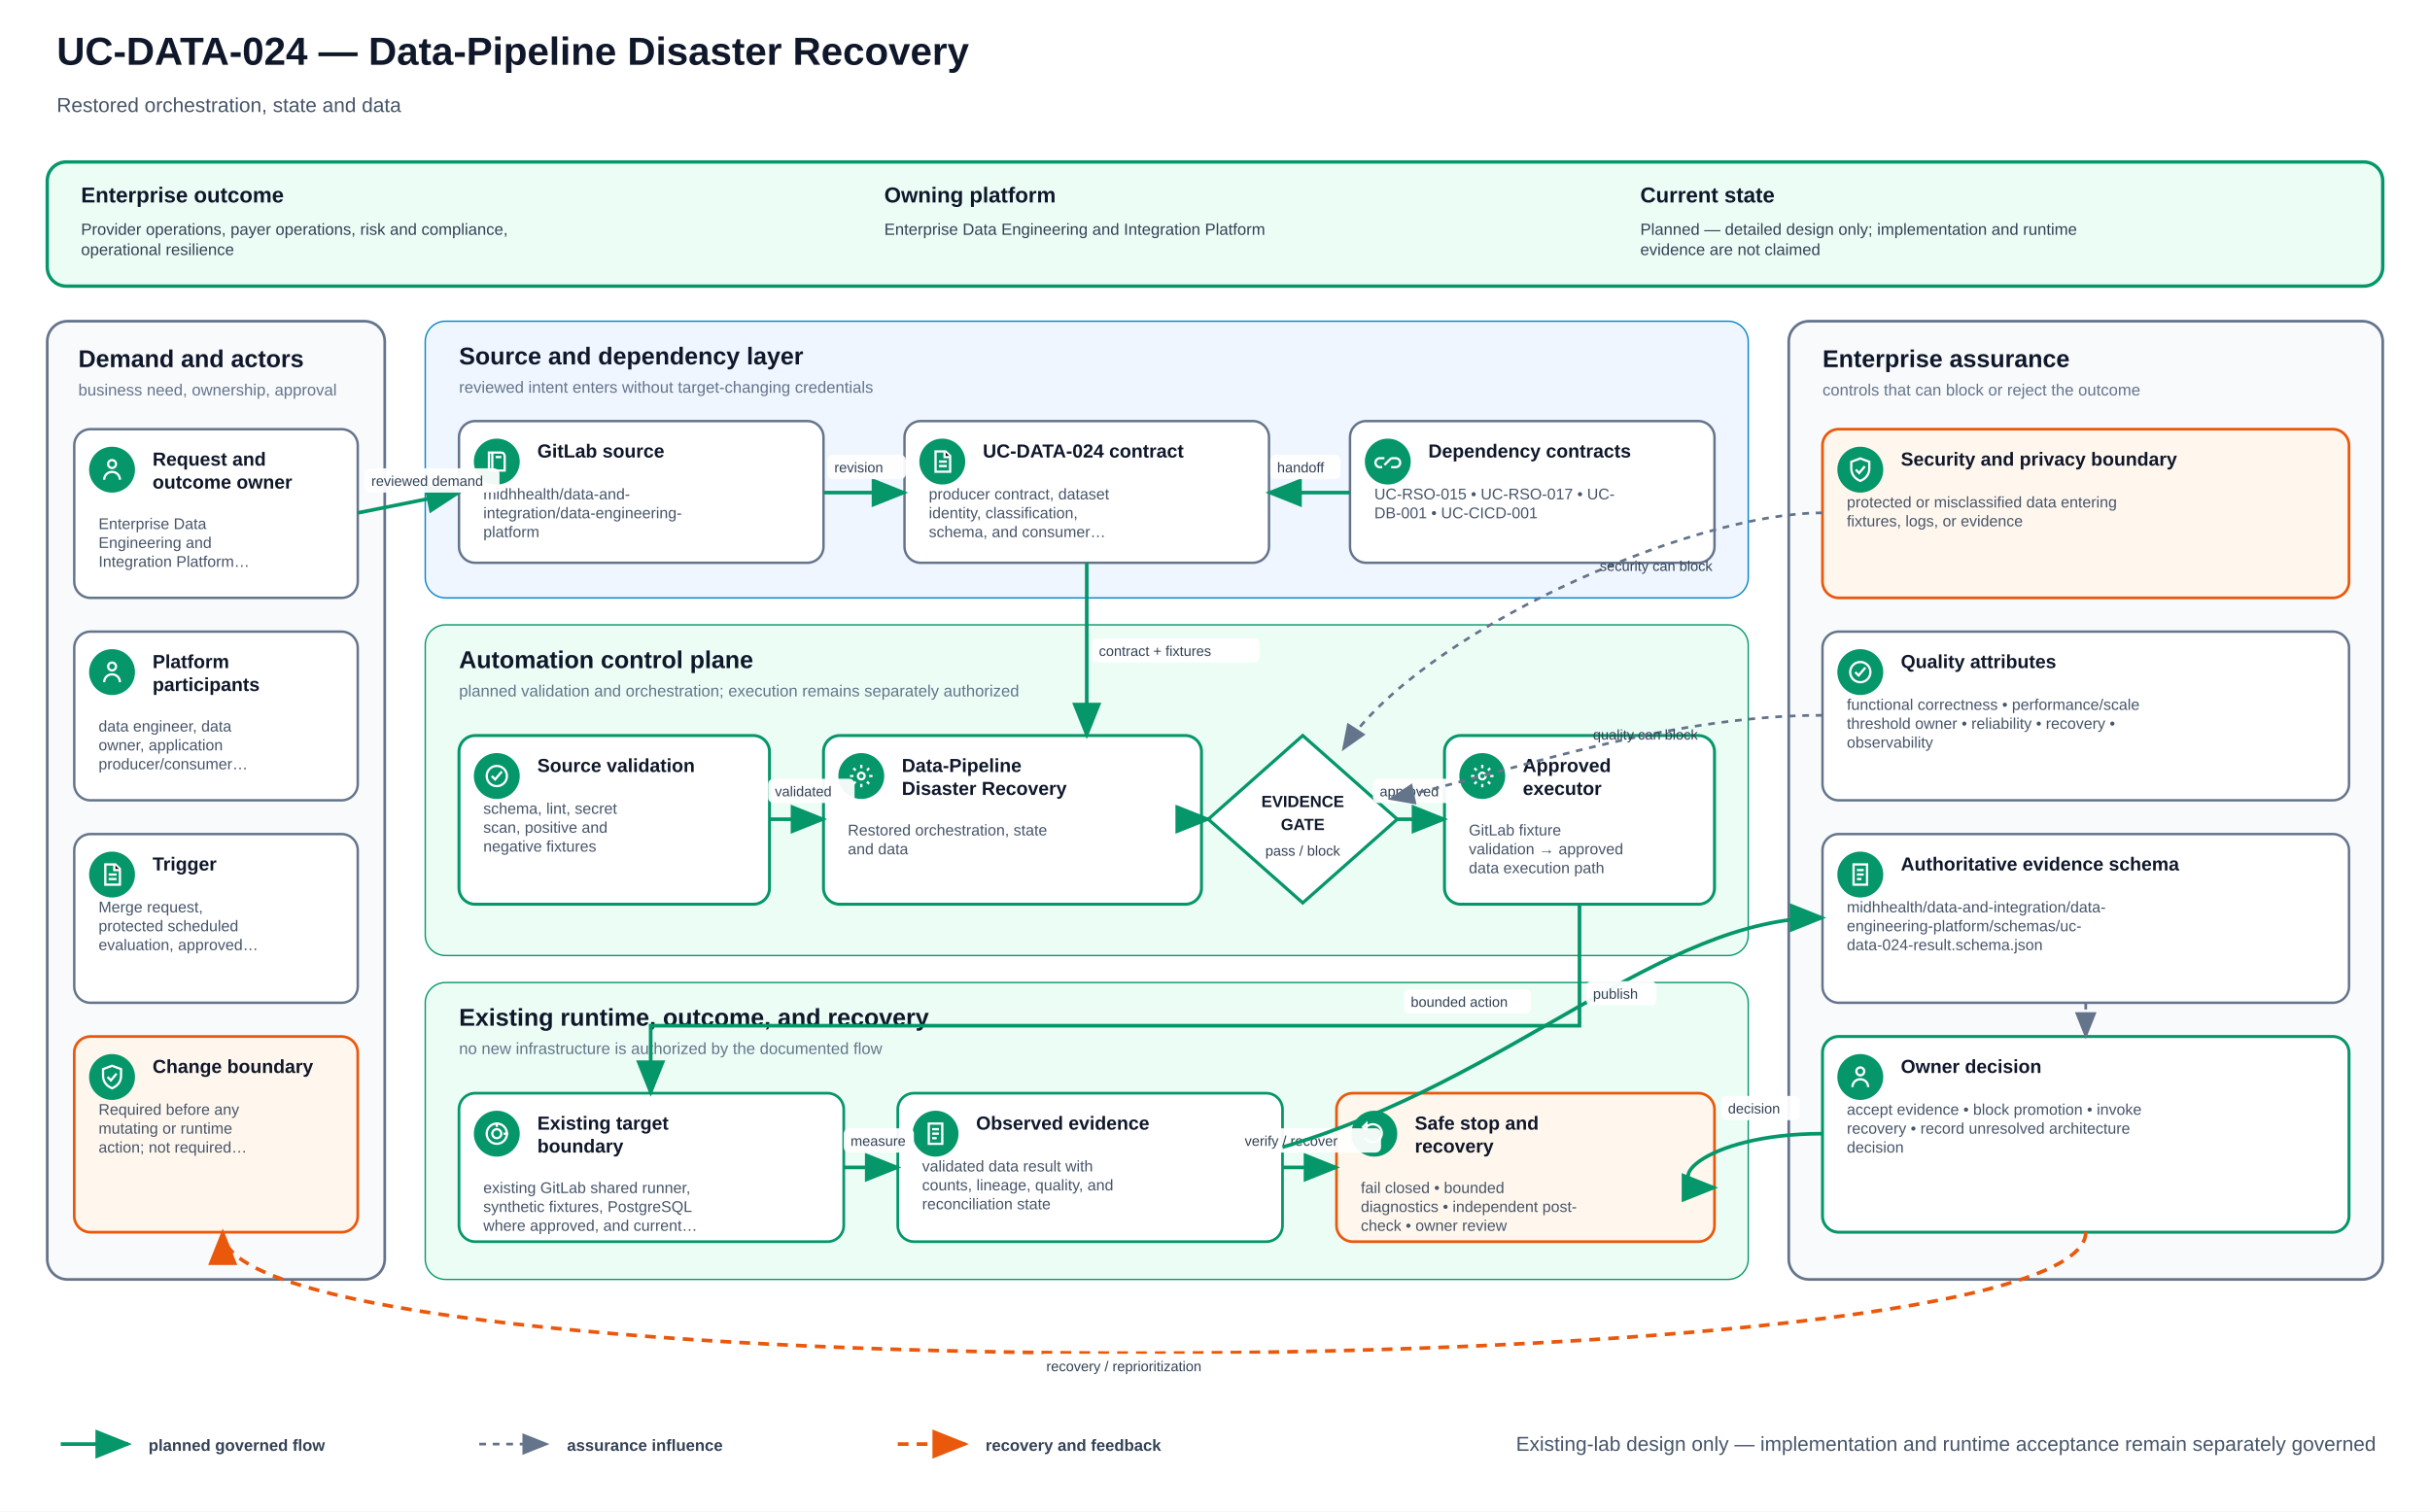
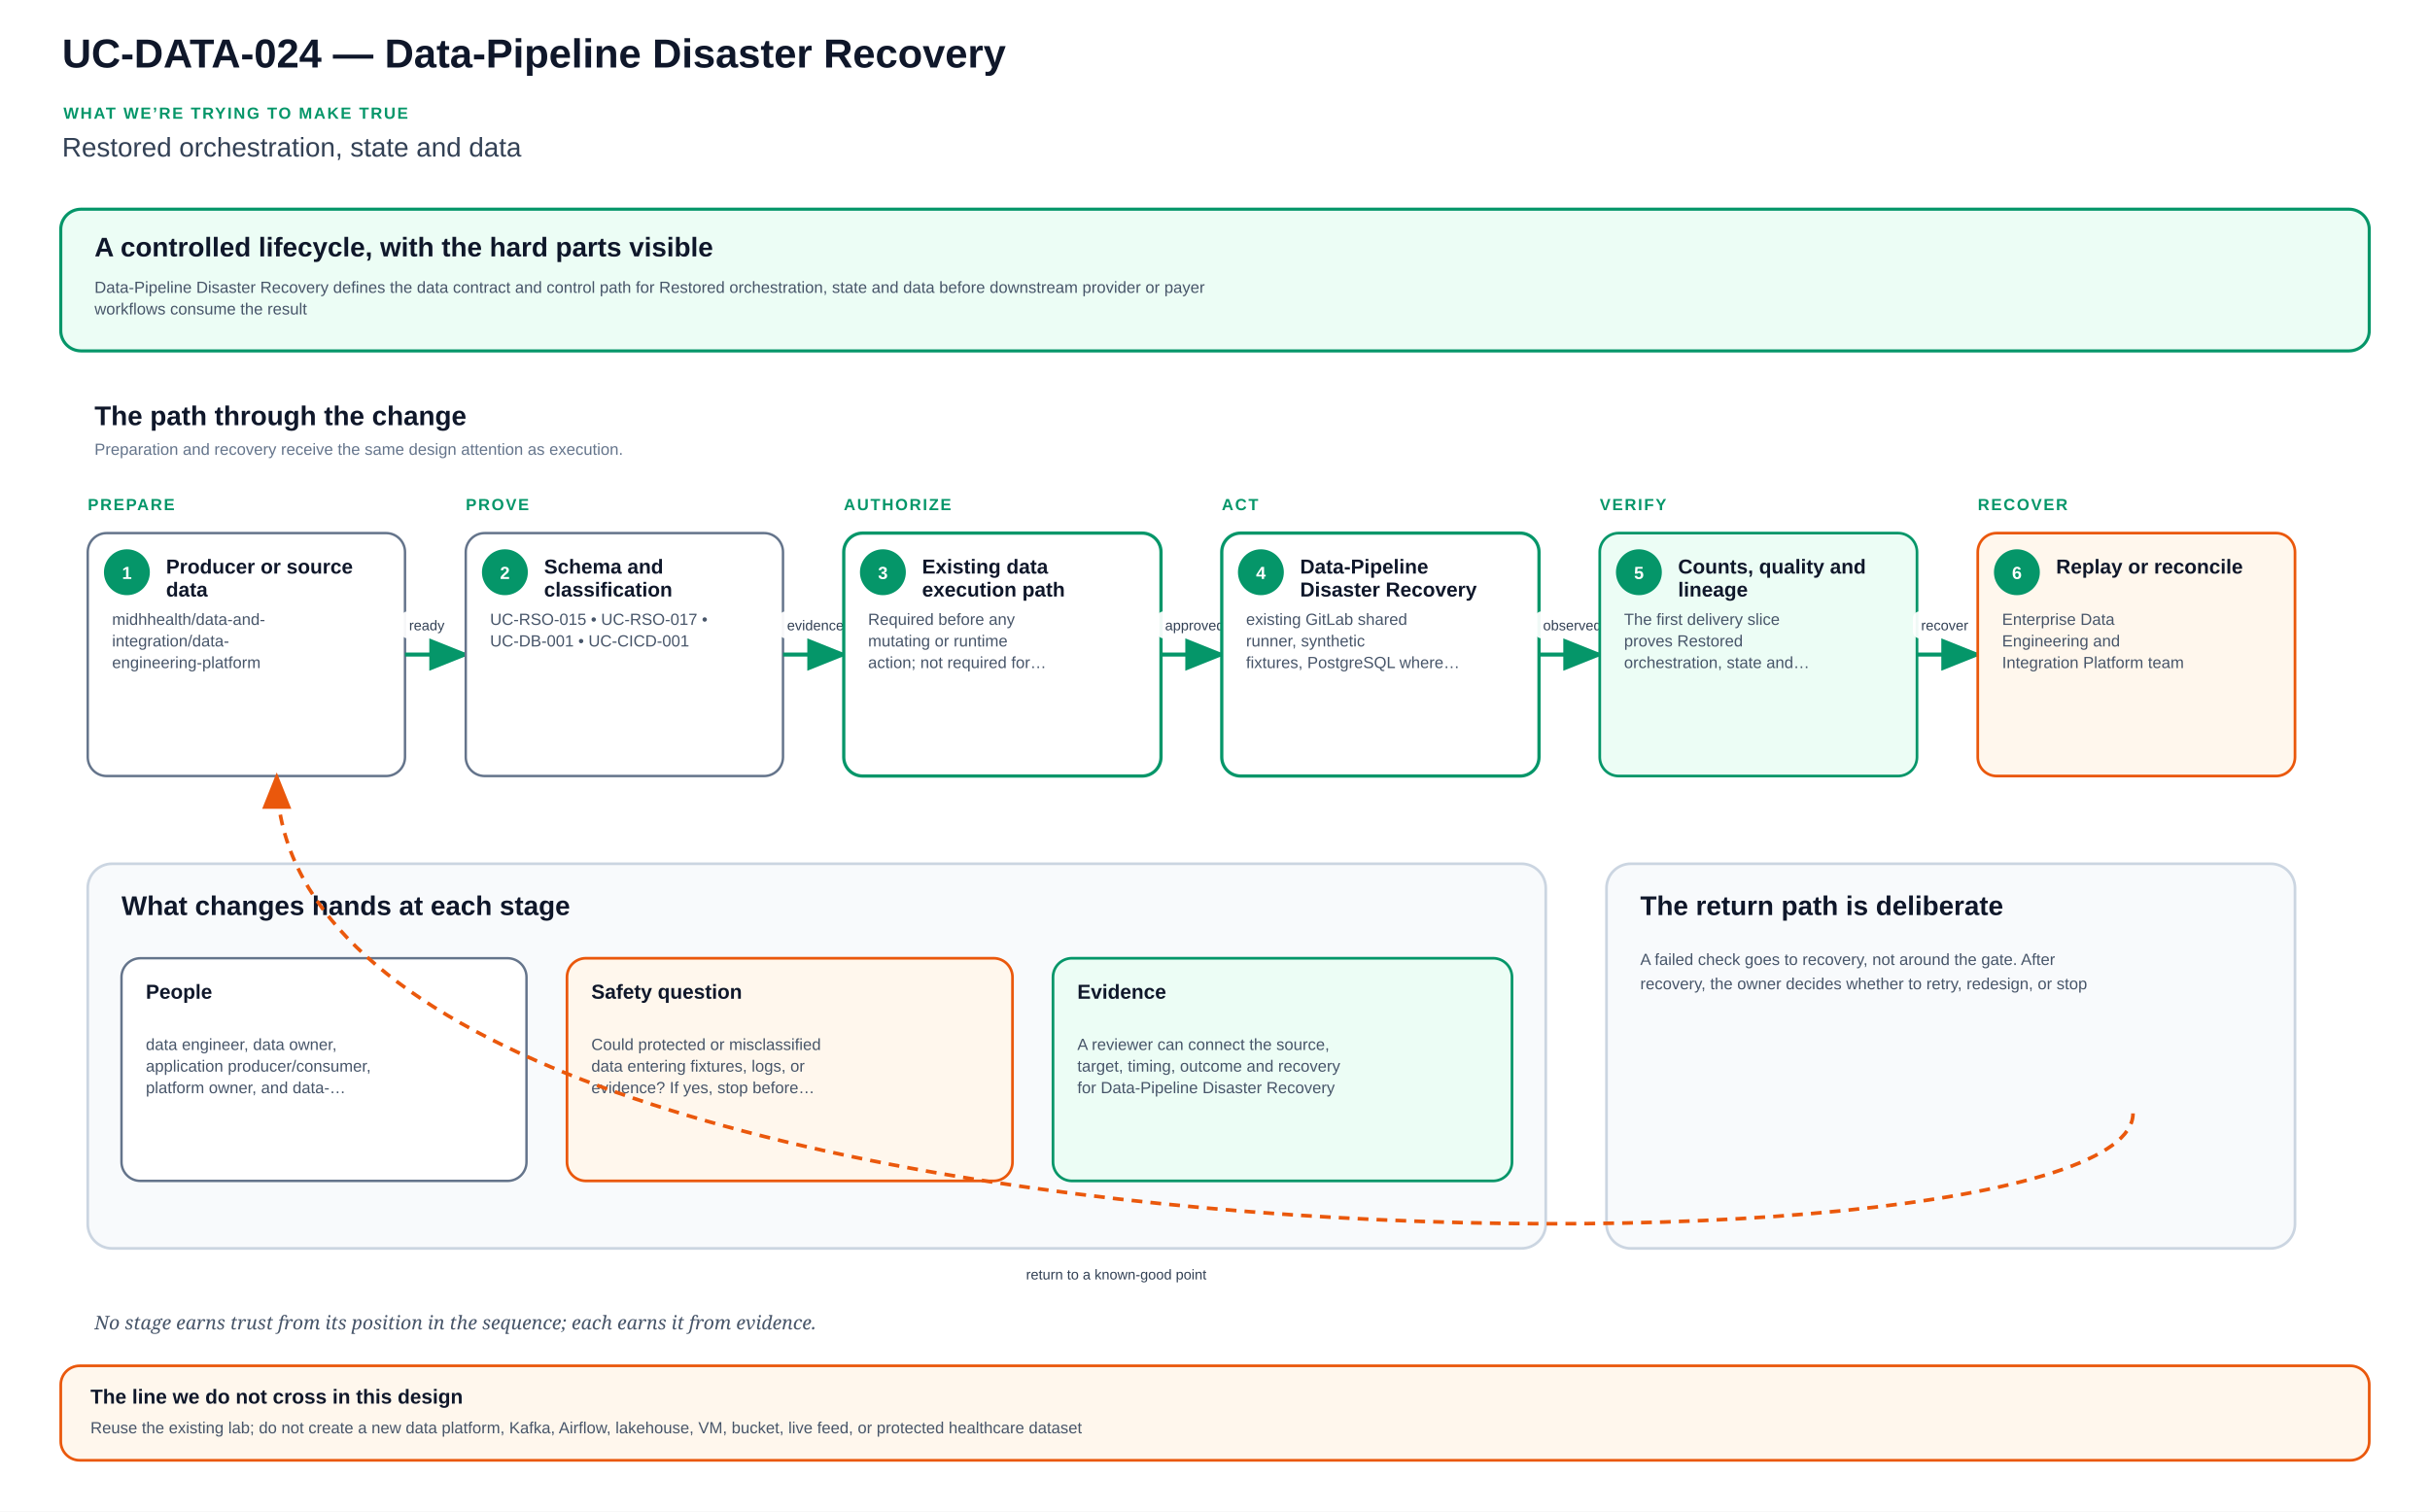
- <svg xmlns="http://www.w3.org/2000/svg" width="1800" height="1120" viewBox="0 0 1800 1120" role="img" aria-labelledby="title desc">
+ <svg xmlns="http://www.w3.org/2000/svg" width="1800" height="1120" viewBox="0 0 1800 1120" role="img" aria-labelledby="title desc" data-use-case="UC-DATA-024" data-archetype="lifecycle">
  <defs>
    <style>
- .bg{fill:#fff}.context{fill:#ecfdf5;stroke:#059669;stroke-width:2.5}.rail{fill:#f8fafc;stroke:#64748b;stroke-width:2}.layer{fill:#fff;stroke:#94a3b8;stroke-width:2}.sourceLayer{fill:#eff6ff;stroke:#0284c7}.controlLayer{fill:#ecfdf5;stroke:#059669}.runtimeLayer{fill:#ecfdf5;stroke:#059669}.node{fill:#fff;stroke:#64748b;stroke-width:1.8}.controlNode{fill:#fff;stroke:#059669;stroke-width:2.2}.runtimeNode{fill:#fff;stroke:#059669;stroke-width:2}.riskNode{fill:#fff7ed;stroke:#ea580c;stroke-width:2}.iconBadge{fill:#059669}.mainTitle{font:700 29px Arial,sans-serif;fill:#0f172a}.subtitle{font:15px Arial,sans-serif;fill:#475569}.sectionTitle{font:700 18px Arial,sans-serif;fill:#0f172a}.sectionSub{font:12px Arial,sans-serif;fill:#64748b}.nodeTitle{font:700 14px Arial,sans-serif;fill:#0f172a}.nodeSub{font:11.5px Arial,sans-serif;fill:#475569}.contextTitle{font:700 16px Arial,sans-serif;fill:#0f172a}.contextText{font:12px Arial,sans-serif;fill:#334155}.edge{stroke:#059669;stroke-width:2.7;fill:none;marker-end:url(#arrow)}.dashed{stroke:#ea580c;stroke-dasharray:8 6;marker-end:url(#orangeArrow)}.assuranceEdge{stroke:#64748b;stroke-width:2;stroke-dasharray:5 5;fill:none;marker-end:url(#grayArrow)}.labelBg{fill:#fff;opacity:.94}.edgeLabel{font:10.5px Arial,sans-serif;fill:#334155}.decision{fill:#fff;stroke:#059669;stroke-width:2.4}.decisionText{font:700 12px Arial,sans-serif;fill:#0f172a}.legend{font:700 12px Arial,sans-serif;fill:#334155}
+ .bg{fill:#fff}.panel{fill:#f8fafc;stroke:#cbd5e1;stroke-width:2}.accentPanel{fill:#ecfdf5;stroke:#059669;stroke-width:2.3}.card{fill:#fff;stroke:#64748b;stroke-width:1.8}.accentCard{fill:#fff;stroke:#059669;stroke-width:2.4}.goodCard{fill:#ecfdf5;stroke:#059669;stroke-width:2}.warnCard{fill:#fff7ed;stroke:#ea580c;stroke-width:2}.darkCard{fill:#0f172a;stroke:#0f172a;stroke-width:2}.mainTitle{font:700 30px Arial,sans-serif;fill:#0f172a}.kicker{font:700 12px Arial,sans-serif;fill:#059669;letter-spacing:1.2px}.quote{font:20px Arial,sans-serif;fill:#334155}.section{font:700 20px Arial,sans-serif;fill:#0f172a}.sectionSub{font:12px Arial,sans-serif;fill:#64748b}.cardTitle{font:700 15px Arial,sans-serif;fill:#0f172a}.body{font:12px Arial,sans-serif;fill:#475569}.inverseTitle{font:700 15px Arial,sans-serif;fill:#fff}.inverseBody{font:12px Arial,sans-serif;fill:#e2e8f0}.badge{fill:#059669}.badgeText{font:700 13px Arial,sans-serif;fill:#fff}.arrow{stroke:#059669;stroke-width:3;fill:none;marker-end:url(#arrow)}.thinArrow{stroke:#64748b;stroke-width:2;fill:none;marker-end:url(#grayArrow)}.feedback{stroke:#ea580c;stroke-width:2.7;stroke-dasharray:8 6;fill:none;marker-end:url(#orangeArrow)}.label{fill:#fff;opacity:.94}.edgeText{font:10.5px Arial,sans-serif;fill:#334155}.lane{fill:none;stroke:#94a3b8;stroke-width:1.8;stroke-dasharray:7 6}.decision{fill:#fff;stroke:#059669;stroke-width:2.5}.small{font:11px Arial,sans-serif;fill:#64748b}.note{font:italic 14px Georgia,serif;fill:#475569}.hub{fill:#059669;stroke:#059669;stroke-width:2}.hubTitle{font:700 18px Arial,sans-serif;fill:#fff}.hubBody{font:12px Arial,sans-serif;fill:#fff}.zone{fill:#ecfdf5;stroke:#059669;stroke-width:2}.nodeCircle{fill:#fff;stroke:#059669;stroke-width:2.3}.nodeTitle{font:700 13px Arial,sans-serif;fill:#0f172a}.nodeBody{font:11px Arial,sans-serif;fill:#475569}
</style>
    <marker id="arrow" markerWidth="11" markerHeight="11" refX="9" refY="4" orient="auto">
-       <path d="M0,0 L0,8 L10,4 z" fill="#059669" />
+       <path d="M0 0L0 8L10 4z" fill="#059669" />
+     </marker>
+     <marker id="grayArrow" markerWidth="11" markerHeight="11" refX="9" refY="4" orient="auto">
+       <path d="M0 0L0 8L10 4z" fill="#64748b" />
    </marker>
    <marker id="orangeArrow" markerWidth="11" markerHeight="11" refX="9" refY="4" orient="auto">
-       <path d="M0,0 L0,8 L10,4 z" fill="#ea580c" />
+       <path d="M0 0L0 8L10 4z" fill="#ea580c" />
    </marker>
-     <marker id="grayArrow" markerWidth="11" markerHeight="11" refX="9" refY="4" orient="auto">
-       <path d="M0,0 L0,8 L10,4 z" fill="#64748b" />
-     </marker>
-     <symbol id="icon-person" viewBox="0 0 24 24">
-       <circle cx="12" cy="7" r="3.5" fill="none" stroke="#fff" stroke-width="2" />
-       <path d="M5 21c0-4 3-7 7-7s7 3 7 7" fill="none" stroke="#fff" stroke-width="2" />
-     </symbol>
-     <symbol id="icon-repo" viewBox="0 0 24 24">
-       <path d="M5 4h11a3 3 0 013 3v13H7a2 2 0 01-2-2V4z" fill="none" stroke="#fff" stroke-width="2" />
-       <path d="M8 4v16M11 8h5" stroke="#fff" stroke-width="2" />
-     </symbol>
-     <symbol id="icon-contract" viewBox="0 0 24 24">
-       <path d="M6 3h9l4 4v14H6z" fill="none" stroke="#fff" stroke-width="2" />
-       <path d="M14 3v5h5M9 12h7M9 16h7" stroke="#fff" stroke-width="2" />
-     </symbol>
-     <symbol id="icon-link" viewBox="0 0 24 24">
-       <path d="M9 15l6-6M7 17H5a4 4 0 010-8h4M15 9h4a4 4 0 010 8h-4" fill="none" stroke="#fff" stroke-width="2" />
-     </symbol>
-     <symbol id="icon-check" viewBox="0 0 24 24">
-       <circle cx="12" cy="12" r="9" fill="none" stroke="#fff" stroke-width="2" />
-       <path d="M7.5 12l3 3 6-7" fill="none" stroke="#fff" stroke-width="2" />
-     </symbol>
-     <symbol id="icon-gear" viewBox="0 0 24 24">
-       <circle cx="12" cy="12" r="3" fill="none" stroke="#fff" stroke-width="2" />
-       <path d="M12 2v3M12 19v3M2 12h3M19 12h3M5 5l2 2M17 17l2 2M19 5l-2 2M7 17l-2 2" stroke="#fff" stroke-width="2" />
-     </symbol>
-     <symbol id="icon-target" viewBox="0 0 24 24">
-       <circle cx="12" cy="12" r="9" fill="none" stroke="#fff" stroke-width="2" />
-       <circle cx="12" cy="12" r="4" fill="none" stroke="#fff" stroke-width="2" />
-       <path d="M12 2v4M22 12h-4" stroke="#fff" stroke-width="2" />
-     </symbol>
-     <symbol id="icon-evidence" viewBox="0 0 24 24">
-       <path d="M6 3h12v18H6z" fill="none" stroke="#fff" stroke-width="2" />
-       <path d="M9 8h6M9 12h6M9 16h4" stroke="#fff" stroke-width="2" />
-     </symbol>
-     <symbol id="icon-shield" viewBox="0 0 24 24">
-       <path d="M12 2l8 3v6c0 5-3 9-8 11-5-2-8-6-8-11V5z" fill="none" stroke="#fff" stroke-width="2" />
-       <path d="M8 12l3 3 5-6" fill="none" stroke="#fff" stroke-width="2" />
-     </symbol>
-     <symbol id="icon-recovery" viewBox="0 0 24 24">
-       <path d="M5 8V3l-3 3 3 3M5 6a8 8 0 11-1 10" fill="none" stroke="#fff" stroke-width="2" />
-     </symbol>
  </defs>
  <rect class="bg" width="1800" height="1120" />
-   <text class="mainTitle" x="42" y="48">
-     <tspan x="42" dy="0">UC-DATA-024 — Data-Pipeline Disaster Recovery</tspan>
+   <text class="mainTitle" x="46" y="50">
+     <tspan x="46" dy="0">UC-DATA-024 — Data-Pipeline Disaster Recovery</tspan>
  </text>
-   <text class="subtitle" x="42" y="83" text-anchor="start">
-     <tspan x="42" dy="0">Restored orchestration, state and data</tspan>
+   <text class="kicker" x="47" y="88">WHAT WE’RE TRYING TO MAKE TRUE</text>
+   <text class="quote" x="46" y="116" text-anchor="start">
+     <tspan x="46" dy="0">Restored orchestration, state and data</tspan>
  </text>
-   <rect class="context" x="35" y="120" width="1730" height="92" rx="14" />
-   <text class="contextTitle" x="60" y="150">Enterprise outcome</text>
-   <text class="contextText" x="60" y="174" text-anchor="start">
-     <tspan x="60" dy="0">Provider operations, payer operations, risk and compliance,</tspan>
-     <tspan x="60" dy="15">operational resilience</tspan>
+   <rect class="accentPanel" x="45" y="155" width="1710" height="105" rx="15" />
+   <text class="section" x="70" y="190">A controlled lifecycle, with the hard parts visible</text>
+   <text class="body" x="70" y="217" text-anchor="start">
+     <tspan x="70" dy="0">Data-Pipeline Disaster Recovery defines the data contract and control path for Restored orchestration, state and data before downstream provider or payer</tspan>
+     <tspan x="70" dy="16">workflows consume the result</tspan>
  </text>
-   <text class="contextTitle" x="655" y="150">Owning platform</text>
-   <text class="contextText" x="655" y="174" text-anchor="start">
-     <tspan x="655" dy="0">Enterprise Data Engineering and Integration Platform</tspan>
+   <text class="section" x="70" y="315">The path through the change</text>
+   <text class="sectionSub" x="70" y="337">Preparation and recovery receive the same design attention as execution.</text>
+   <text class="kicker" x="65" y="378">PREPARE</text>
+   <rect class="card" x="65" y="395" width="235" height="180" rx="14" />
+   <circle class="badge" cx="94" cy="424" r="17" />
+   <text class="badgeText" x="94" y="429" text-anchor="middle">1</text>
+   <text class="cardTitle" x="123" y="425" text-anchor="start">
+     <tspan x="123" dy="0">Producer or source</tspan>
+     <tspan x="123" dy="17">data</tspan>
  </text>
-   <text class="contextTitle" x="1215" y="150">Current state</text>
-   <text class="contextText" x="1215" y="174" text-anchor="start">
-     <tspan x="1215" dy="0">Planned — detailed design only; implementation and runtime</tspan>
-     <tspan x="1215" dy="15">evidence are not claimed</tspan>
+   <text class="body" x="83" y="463" text-anchor="start">
+     <tspan x="83" dy="0">midhhealth/data-and-</tspan>
+     <tspan x="83" dy="16">integration/data-</tspan>
+     <tspan x="83" dy="16">engineering-platform</tspan>
  </text>
-   <rect class="rail" x="35" y="238" width="250" height="710" rx="15" />
-   <text class="sectionTitle" x="58" y="272">Demand and actors</text>
-   <text class="sectionSub" x="58" y="293">business need, ownership, approval</text>
-   <rect class="node" x="55" y="318" width="210" height="125" rx="12" />
-   <circle class="iconBadge" cx="83" cy="348" r="17" />
-   <use href="#icon-person" x="73" y="338" width="20" height="20" />
-   <text class="nodeTitle" x="113" y="345">
-     <tspan x="113" dy="0">Request and</tspan>
-     <tspan x="113" dy="17">outcome owner</tspan>
+   <path class="arrow" d="M300 485 L345 485" />
+   <rect class="label" x="297" y="453" width="52" height="20" rx="5" />
+   <text class="edgeText" x="303" y="467">ready</text>
+   <text class="kicker" x="345" y="378">PROVE</text>
+   <rect class="card" x="345" y="395" width="235" height="180" rx="14" />
+   <circle class="badge" cx="374" cy="424" r="17" />
+   <text class="badgeText" x="374" y="429" text-anchor="middle">2</text>
+   <text class="cardTitle" x="403" y="425" text-anchor="start">
+     <tspan x="403" dy="0">Schema and</tspan>
+     <tspan x="403" dy="17">classification</tspan>
  </text>
-   <text class="nodeSub" x="73" y="392" text-anchor="start">
-     <tspan x="73" dy="0">Enterprise Data</tspan>
-     <tspan x="73" dy="14">Engineering and</tspan>
-     <tspan x="73" dy="14">Integration Platform…</tspan>
+   <text class="body" x="363" y="463" text-anchor="start">
+     <tspan x="363" dy="0">UC-RSO-015 • UC-RSO-017 •</tspan>
+     <tspan x="363" dy="16">UC-DB-001 • UC-CICD-001</tspan>
  </text>
-   <rect class="node" x="55" y="468" width="210" height="125" rx="12" />
-   <circle class="iconBadge" cx="83" cy="498" r="17" />
-   <use href="#icon-person" x="73" y="488" width="20" height="20" />
-   <text class="nodeTitle" x="113" y="495">
-     <tspan x="113" dy="0">Platform</tspan>
-     <tspan x="113" dy="17">participants</tspan>
+   <path class="arrow" d="M580 485 L625 485" />
+   <rect class="label" x="577" y="453" width="60" height="20" rx="5" />
+   <text class="edgeText" x="583" y="467">evidence</text>
+   <text class="kicker" x="625" y="378">AUTHORIZE</text>
+   <rect class="accentCard" x="625" y="395" width="235" height="180" rx="14" />
+   <circle class="badge" cx="654" cy="424" r="17" />
+   <text class="badgeText" x="654" y="429" text-anchor="middle">3</text>
+   <text class="cardTitle" x="683" y="425" text-anchor="start">
+     <tspan x="683" dy="0">Existing data</tspan>
+     <tspan x="683" dy="17">execution path</tspan>
  </text>
-   <text class="nodeSub" x="73" y="542" text-anchor="start">
-     <tspan x="73" dy="0">data engineer, data</tspan>
-     <tspan x="73" dy="14">owner, application</tspan>
-     <tspan x="73" dy="14">producer/consumer…</tspan>
+   <text class="body" x="643" y="463" text-anchor="start">
+     <tspan x="643" dy="0">Required before any</tspan>
+     <tspan x="643" dy="16">mutating or runtime</tspan>
+     <tspan x="643" dy="16">action; not required for…</tspan>
  </text>
-   <rect class="node" x="55" y="618" width="210" height="125" rx="12" />
-   <circle class="iconBadge" cx="83" cy="648" r="17" />
-   <use href="#icon-contract" x="73" y="638" width="20" height="20" />
-   <text class="nodeTitle" x="113" y="645">
-     <tspan x="113" dy="0">Trigger</tspan>
+   <path class="arrow" d="M860 485 L905 485" />
+   <rect class="label" x="857" y="453" width="60" height="20" rx="5" />
+   <text class="edgeText" x="863" y="467">approved</text>
+   <text class="kicker" x="905" y="378">ACT</text>
+   <rect class="accentCard" x="905" y="395" width="235" height="180" rx="14" />
+   <circle class="badge" cx="934" cy="424" r="17" />
+   <text class="badgeText" x="934" y="429" text-anchor="middle">4</text>
+   <text class="cardTitle" x="963" y="425" text-anchor="start">
+     <tspan x="963" dy="0">Data-Pipeline</tspan>
+     <tspan x="963" dy="17">Disaster Recovery</tspan>
  </text>
-   <text class="nodeSub" x="73" y="676" text-anchor="start">
-     <tspan x="73" dy="0">Merge request,</tspan>
-     <tspan x="73" dy="14">protected scheduled</tspan>
-     <tspan x="73" dy="14">evaluation, approved…</tspan>
+   <text class="body" x="923" y="463" text-anchor="start">
+     <tspan x="923" dy="0">existing GitLab shared</tspan>
+     <tspan x="923" dy="16">runner, synthetic</tspan>
+     <tspan x="923" dy="16">fixtures, PostgreSQL where…</tspan>
  </text>
-   <rect class="riskNode" x="55" y="768" width="210" height="145" rx="12" />
-   <circle class="iconBadge" cx="83" cy="798" r="17" />
-   <use href="#icon-shield" x="73" y="788" width="20" height="20" />
-   <text class="nodeTitle" x="113" y="795">
-     <tspan x="113" dy="0">Change boundary</tspan>
+   <path class="arrow" d="M1140 485 L1185 485" />
+   <rect class="label" x="1137" y="453" width="60" height="20" rx="5" />
+   <text class="edgeText" x="1143" y="467">observed</text>
+   <text class="kicker" x="1185" y="378">VERIFY</text>
+   <rect class="goodCard" x="1185" y="395" width="235" height="180" rx="14" />
+   <circle class="badge" cx="1214" cy="424" r="17" />
+   <text class="badgeText" x="1214" y="429" text-anchor="middle">5</text>
+   <text class="cardTitle" x="1243" y="425" text-anchor="start">
+     <tspan x="1243" dy="0">Counts, quality and</tspan>
+     <tspan x="1243" dy="17">lineage</tspan>
  </text>
-   <text class="nodeSub" x="73" y="826" text-anchor="start">
-     <tspan x="73" dy="0">Required before any</tspan>
-     <tspan x="73" dy="14">mutating or runtime</tspan>
-     <tspan x="73" dy="14">action; not required…</tspan>
+   <text class="body" x="1203" y="463" text-anchor="start">
+     <tspan x="1203" dy="0">The first delivery slice</tspan>
+     <tspan x="1203" dy="16">proves Restored</tspan>
+     <tspan x="1203" dy="16">orchestration, state and…</tspan>
  </text>
-   <rect class="sourceLayer" x="315" y="238" width="980" height="205" rx="15" />
-   <text class="sectionTitle" x="340" y="270">Source and dependency layer</text>
-   <text class="sectionSub" x="340" y="291">reviewed intent enters without target-changing credentials</text>
-   <rect class="node" x="340" y="312" width="270" height="105" rx="12" />
-   <circle class="iconBadge" cx="368" cy="342" r="17" />
-   <use href="#icon-repo" x="358" y="332" width="20" height="20" />
-   <text class="nodeTitle" x="398" y="339">
-     <tspan x="398" dy="0">GitLab source</tspan>
+   <path class="arrow" d="M1420 485 L1465 485" />
+   <rect class="label" x="1417" y="453" width="54" height="20" rx="5" />
+   <text class="edgeText" x="1423" y="467">recover</text>
+   <text class="kicker" x="1465" y="378">RECOVER</text>
+   <rect class="warnCard" x="1465" y="395" width="235" height="180" rx="14" />
+   <circle class="badge" cx="1494" cy="424" r="17" />
+   <text class="badgeText" x="1494" y="429" text-anchor="middle">6</text>
+   <text class="cardTitle" x="1523" y="425" text-anchor="start">
+     <tspan x="1523" dy="0">Replay or reconcile</tspan>
  </text>
-   <text class="nodeSub" x="358" y="370" text-anchor="start">
-     <tspan x="358" dy="0">midhhealth/data-and-</tspan>
-     <tspan x="358" dy="14">integration/data-engineering-</tspan>
-     <tspan x="358" dy="14">platform</tspan>
+   <text class="body" x="1483" y="463" text-anchor="start">
+     <tspan x="1483" dy="0">Enterprise Data</tspan>
+     <tspan x="1483" dy="16">Engineering and</tspan>
+     <tspan x="1483" dy="16">Integration Platform team</tspan>
  </text>
-   <rect class="node" x="670" y="312" width="270" height="105" rx="12" />
-   <circle class="iconBadge" cx="698" cy="342" r="17" />
-   <use href="#icon-contract" x="688" y="332" width="20" height="20" />
-   <text class="nodeTitle" x="728" y="339">
-     <tspan x="728" dy="0">UC-DATA-024 contract</tspan>
+   <rect class="panel" x="65" y="640" width="1080" height="285" rx="18" />
+   <text class="section" x="90" y="678">What changes hands at each stage</text>
+   <rect class="card" x="90" y="710" width="300" height="165" rx="14" />
+   <text class="cardTitle" x="108" y="740" text-anchor="start">
+     <tspan x="108" dy="0">People</tspan>
  </text>
-   <text class="nodeSub" x="688" y="370" text-anchor="start">
-     <tspan x="688" dy="0">producer contract, dataset</tspan>
-     <tspan x="688" dy="14">identity, classification,</tspan>
-     <tspan x="688" dy="14">schema, and consumer…</tspan>
+   <text class="body" x="108" y="778" text-anchor="start">
+     <tspan x="108" dy="0">data engineer, data owner,</tspan>
+     <tspan x="108" dy="16">application producer/consumer,</tspan>
+     <tspan x="108" dy="16">platform owner, and data-…</tspan>
  </text>
-   <rect class="node" x="1000" y="312" width="270" height="105" rx="12" />
-   <circle class="iconBadge" cx="1028" cy="342" r="17" />
-   <use href="#icon-link" x="1018" y="332" width="20" height="20" />
-   <text class="nodeTitle" x="1058" y="339">
-     <tspan x="1058" dy="0">Dependency contracts</tspan>
+   <rect class="warnCard" x="420" y="710" width="330" height="165" rx="14" />
+   <text class="cardTitle" x="438" y="740" text-anchor="start">
+     <tspan x="438" dy="0">Safety question</tspan>
  </text>
-   <text class="nodeSub" x="1018" y="370" text-anchor="start">
-     <tspan x="1018" dy="0">UC-RSO-015 • UC-RSO-017 • UC-</tspan>
-     <tspan x="1018" dy="14">DB-001 • UC-CICD-001</tspan>
+   <text class="body" x="438" y="778" text-anchor="start">
+     <tspan x="438" dy="0">Could protected or misclassified</tspan>
+     <tspan x="438" dy="16">data entering fixtures, logs, or</tspan>
+     <tspan x="438" dy="16">evidence? If yes, stop before…</tspan>
  </text>
-   <rect class="controlLayer" x="315" y="463" width="980" height="245" rx="15" />
-   <text class="sectionTitle" x="340" y="495">Automation control plane</text>
-   <text class="sectionSub" x="340" y="516">planned validation and orchestration; execution remains separately authorized</text>
-   <rect class="controlNode" x="340" y="545" width="230" height="125" rx="12" />
-   <circle class="iconBadge" cx="368" cy="575" r="17" />
-   <use href="#icon-check" x="358" y="565" width="20" height="20" />
-   <text class="nodeTitle" x="398" y="572">
-     <tspan x="398" dy="0">Source validation</tspan>
+   <rect class="goodCard" x="780" y="710" width="340" height="165" rx="14" />
+   <text class="cardTitle" x="798" y="740" text-anchor="start">
+     <tspan x="798" dy="0">Evidence</tspan>
  </text>
-   <text class="nodeSub" x="358" y="603" text-anchor="start">
-     <tspan x="358" dy="0">schema, lint, secret</tspan>
-     <tspan x="358" dy="14">scan, positive and</tspan>
-     <tspan x="358" dy="14">negative fixtures</tspan>
+   <text class="body" x="798" y="778" text-anchor="start">
+     <tspan x="798" dy="0">A reviewer can connect the source,</tspan>
+     <tspan x="798" dy="16">target, timing, outcome and recovery</tspan>
+     <tspan x="798" dy="16">for Data-Pipeline Disaster Recovery</tspan>
  </text>
-   <rect class="controlNode" x="610" y="545" width="280" height="125" rx="12" />
-   <circle class="iconBadge" cx="638" cy="575" r="17" />
-   <use href="#icon-gear" x="628" y="565" width="20" height="20" />
-   <text class="nodeTitle" x="668" y="572">
-     <tspan x="668" dy="0">Data-Pipeline</tspan>
-     <tspan x="668" dy="17">Disaster Recovery</tspan>
+   <rect class="panel" x="1190" y="640" width="510" height="285" rx="18" />
+   <text class="section" x="1215" y="678">The return path is deliberate</text>
+   <text class="body" x="1215" y="715" text-anchor="start">
+     <tspan x="1215" dy="0">A failed check goes to recovery, not around the gate. After</tspan>
+     <tspan x="1215" dy="18">recovery, the owner decides whether to retry, redesign, or stop</tspan>
  </text>
-   <text class="nodeSub" x="628" y="619" text-anchor="start">
-     <tspan x="628" dy="0">Restored orchestration, state</tspan>
-     <tspan x="628" dy="14">and data</tspan>
+   <path class="feedback" d="M1580 825 C1580 960 205 960 205 575" />
+   <rect class="label" x="754" y="934" width="180" height="20" rx="5" />
+   <text class="edgeText" x="760" y="948">return to a known-good point</text>
+   <text class="note" x="70" y="985">No stage earns trust from its position in the sequence; each earns it from evidence.</text>
+   <rect class="warnCard" x="45" y="1012" width="1710" height="70" rx="14" />
+   <text class="cardTitle" x="67" y="1040">The line we do not cross in this design</text>
+   <text class="body" x="67" y="1062" text-anchor="start">
+     <tspan x="67" dy="0">Reuse the existing lab; do not create a new data platform, Kafka, Airflow, lakehouse, VM, bucket, live feed, or protected healthcare dataset</tspan>
  </text>
-   <polygon class="decision" points="965,545 1035,607 965,669 895,607" />
-   <text class="decisionText" x="965" y="598" text-anchor="middle">EVIDENCE</text>
-   <text class="decisionText" x="965" y="615" text-anchor="middle">GATE</text>
-   <text class="edgeLabel" x="965" y="634" text-anchor="middle">pass / block</text>
-   <rect class="controlNode" x="1070" y="545" width="200" height="125" rx="12" />
-   <circle class="iconBadge" cx="1098" cy="575" r="17" />
-   <use href="#icon-gear" x="1088" y="565" width="20" height="20" />
-   <text class="nodeTitle" x="1128" y="572">
-     <tspan x="1128" dy="0">Approved</tspan>
-     <tspan x="1128" dy="17">executor</tspan>
-   </text>
-   <text class="nodeSub" x="1088" y="619" text-anchor="start">
-     <tspan x="1088" dy="0">GitLab fixture</tspan>
-     <tspan x="1088" dy="14">validation → approved</tspan>
-     <tspan x="1088" dy="14">data execution path</tspan>
-   </text>
-   <rect class="runtimeLayer" x="315" y="728" width="980" height="220" rx="15" />
-   <text class="sectionTitle" x="340" y="760">Existing runtime, outcome, and recovery</text>
-   <text class="sectionSub" x="340" y="781">no new infrastructure is authorized by the documented flow</text>
-   <rect class="runtimeNode" x="340" y="810" width="285" height="110" rx="12" />
-   <circle class="iconBadge" cx="368" cy="840" r="17" />
-   <use href="#icon-target" x="358" y="830" width="20" height="20" />
-   <text class="nodeTitle" x="398" y="837">
-     <tspan x="398" dy="0">Existing target</tspan>
-     <tspan x="398" dy="17">boundary</tspan>
-   </text>
-   <text class="nodeSub" x="358" y="884" text-anchor="start">
-     <tspan x="358" dy="0">existing GitLab shared runner,</tspan>
-     <tspan x="358" dy="14">synthetic fixtures, PostgreSQL</tspan>
-     <tspan x="358" dy="14">where approved, and current…</tspan>
-   </text>
-   <rect class="runtimeNode" x="665" y="810" width="285" height="110" rx="12" />
-   <circle class="iconBadge" cx="693" cy="840" r="17" />
-   <use href="#icon-evidence" x="683" y="830" width="20" height="20" />
-   <text class="nodeTitle" x="723" y="837">
-     <tspan x="723" dy="0">Observed evidence</tspan>
-   </text>
-   <text class="nodeSub" x="683" y="868" text-anchor="start">
-     <tspan x="683" dy="0">validated data result with</tspan>
-     <tspan x="683" dy="14">counts, lineage, quality, and</tspan>
-     <tspan x="683" dy="14">reconciliation state</tspan>
-   </text>
-   <rect class="riskNode" x="990" y="810" width="280" height="110" rx="12" />
-   <circle class="iconBadge" cx="1018" cy="840" r="17" />
-   <use href="#icon-recovery" x="1008" y="830" width="20" height="20" />
-   <text class="nodeTitle" x="1048" y="837">
-     <tspan x="1048" dy="0">Safe stop and</tspan>
-     <tspan x="1048" dy="17">recovery</tspan>
-   </text>
-   <text class="nodeSub" x="1008" y="884" text-anchor="start">
-     <tspan x="1008" dy="0">fail closed • bounded</tspan>
-     <tspan x="1008" dy="14">diagnostics • independent post-</tspan>
-     <tspan x="1008" dy="14">check • owner review</tspan>
-   </text>
-   <rect class="rail" x="1325" y="238" width="440" height="710" rx="15" />
-   <text class="sectionTitle" x="1350" y="272">Enterprise assurance</text>
-   <text class="sectionSub" x="1350" y="293">controls that can block or reject the outcome</text>
-   <rect class="riskNode" x="1350" y="318" width="390" height="125" rx="12" />
-   <circle class="iconBadge" cx="1378" cy="348" r="17" />
-   <use href="#icon-shield" x="1368" y="338" width="20" height="20" />
-   <text class="nodeTitle" x="1408" y="345">
-     <tspan x="1408" dy="0">Security and privacy boundary</tspan>
-   </text>
-   <text class="nodeSub" x="1368" y="376" text-anchor="start">
-     <tspan x="1368" dy="0">protected or misclassified data entering</tspan>
-     <tspan x="1368" dy="14">fixtures, logs, or evidence</tspan>
-   </text>
-   <rect class="node" x="1350" y="468" width="390" height="125" rx="12" />
-   <circle class="iconBadge" cx="1378" cy="498" r="17" />
-   <use href="#icon-check" x="1368" y="488" width="20" height="20" />
-   <text class="nodeTitle" x="1408" y="495">
-     <tspan x="1408" dy="0">Quality attributes</tspan>
-   </text>
-   <text class="nodeSub" x="1368" y="526" text-anchor="start">
-     <tspan x="1368" dy="0">functional correctness • performance/scale</tspan>
-     <tspan x="1368" dy="14">threshold owner • reliability • recovery •</tspan>
-     <tspan x="1368" dy="14">observability</tspan>
-   </text>
-   <rect class="node" x="1350" y="618" width="390" height="125" rx="12" />
-   <circle class="iconBadge" cx="1378" cy="648" r="17" />
-   <use href="#icon-evidence" x="1368" y="638" width="20" height="20" />
-   <text class="nodeTitle" x="1408" y="645">
-     <tspan x="1408" dy="0">Authoritative evidence schema</tspan>
-   </text>
-   <text class="nodeSub" x="1368" y="676" text-anchor="start">
-     <tspan x="1368" dy="0">midhhealth/data-and-integration/data-</tspan>
-     <tspan x="1368" dy="14">engineering-platform/schemas/uc-</tspan>
-     <tspan x="1368" dy="14">data-024-result.schema.json</tspan>
-   </text>
-   <rect class="controlNode" x="1350" y="768" width="390" height="145" rx="12" />
-   <circle class="iconBadge" cx="1378" cy="798" r="17" />
-   <use href="#icon-person" x="1368" y="788" width="20" height="20" />
-   <text class="nodeTitle" x="1408" y="795">
-     <tspan x="1408" dy="0">Owner decision</tspan>
-   </text>
-   <text class="nodeSub" x="1368" y="826" text-anchor="start">
-     <tspan x="1368" dy="0">accept evidence • block promotion • invoke</tspan>
-     <tspan x="1368" dy="14">recovery • record unresolved architecture</tspan>
-     <tspan x="1368" dy="14">decision</tspan>
-   </text>
-   <path class="edge" d="M265 380 L340 365" />
-   <rect class="labelBg" x="270" y="347" width="100" height="18" rx="4" />
-   <text class="edgeLabel" x="275" y="360">reviewed demand</text>
-   <path class="edge" d="M610 365 L670 365" />
-   <rect class="labelBg" x="613" y="337" width="58" height="18" rx="4" />
-   <text class="edgeLabel" x="618" y="350">revision</text>
-   <path class="edge" d="M1000 365 L940 365" />
-   <rect class="labelBg" x="941" y="337" width="52" height="18" rx="4" />
-   <text class="edgeLabel" x="946" y="350">handoff</text>
-   <path class="edge" d="M805 417 L805 545" />
-   <rect class="labelBg" x="809" y="473" width="124" height="18" rx="4" />
-   <text class="edgeLabel" x="814" y="486">contract + fixtures</text>
-   <path class="edge" d="M570 607 L610 607" />
-   <rect class="labelBg" x="569" y="577" width="64" height="18" rx="4" />
-   <text class="edgeLabel" x="574" y="590">validated</text>
-   <path class="edge" d="M890 607 L895 607" />
-   <path class="edge" d="M1035 607 L1070 607" />
-   <rect class="labelBg" x="1017" y="577" width="58" height="18" rx="4" />
-   <text class="edgeLabel" x="1022" y="590">approved</text>
-   <path class="edge" d="M1170 670 L1170 760 L482 760 L482 810" />
-   <rect class="labelBg" x="1040" y="733" width="94" height="18" rx="4" />
-   <text class="edgeLabel" x="1045" y="746">bounded action</text>
-   <path class="edge" d="M625 865 L665 865" />
-   <rect class="labelBg" x="625" y="836" width="52" height="18" rx="4" />
-   <text class="edgeLabel" x="630" y="849">measure</text>
-   <path class="edge" d="M950 865 L990 865" />
-   <rect class="labelBg" x="917" y="836" width="106" height="18" rx="4" />
-   <text class="edgeLabel" x="922" y="849">verify / recover</text>
-   <path class="assuranceEdge" d="M1350 380 C1250 380 1050 470 995 555" />
-   <text class="edgeLabel" x="1185" y="423">security can block</text>
-   <path class="assuranceEdge" d="M1350 530 C1230 530 1110 575 1030 592" />
-   <text class="edgeLabel" x="1180" y="548">quality can block</text>
-   <path class="edge" d="M950 850 C1120 800 1230 680 1350 680" />
-   <rect class="labelBg" x="1175" y="727" width="52" height="18" rx="4" />
-   <text class="edgeLabel" x="1180" y="740">publish</text>
-   <path class="assuranceEdge" d="M1545 743 L1545 768" />
-   <path class="edge" d="M1350 840 C1260 840 1225 880 1270 880" />
-   <rect class="labelBg" x="1275" y="812" width="58" height="18" rx="4" />
-   <text class="edgeLabel" x="1280" y="825">decision</text>
-   <path class="edge dashed" d="M1545 913 C1545 1030 165 1035 165 913" />
-   <rect class="labelBg" x="770" y="1003" width="172" height="18" rx="4" />
-   <text class="edgeLabel" x="775" y="1016">recovery / reprioritization</text>
-   <line x1="45" y1="1070" x2="95" y2="1070" class="edge" />
-   <text class="legend" x="110" y="1075">planned governed flow</text>
-   <line x1="355" y1="1070" x2="405" y2="1070" class="assuranceEdge" />
-   <text class="legend" x="420" y="1075">assurance influence</text>
-   <line x1="665" y1="1070" x2="715" y2="1070" class="edge dashed" />
-   <text class="legend" x="730" y="1075">recovery and feedback</text>
-   <text class="subtitle" x="1760" y="1075" text-anchor="end">Existing-lab design only — implementation and runtime acceptance remain separately governed</text>
</svg>
